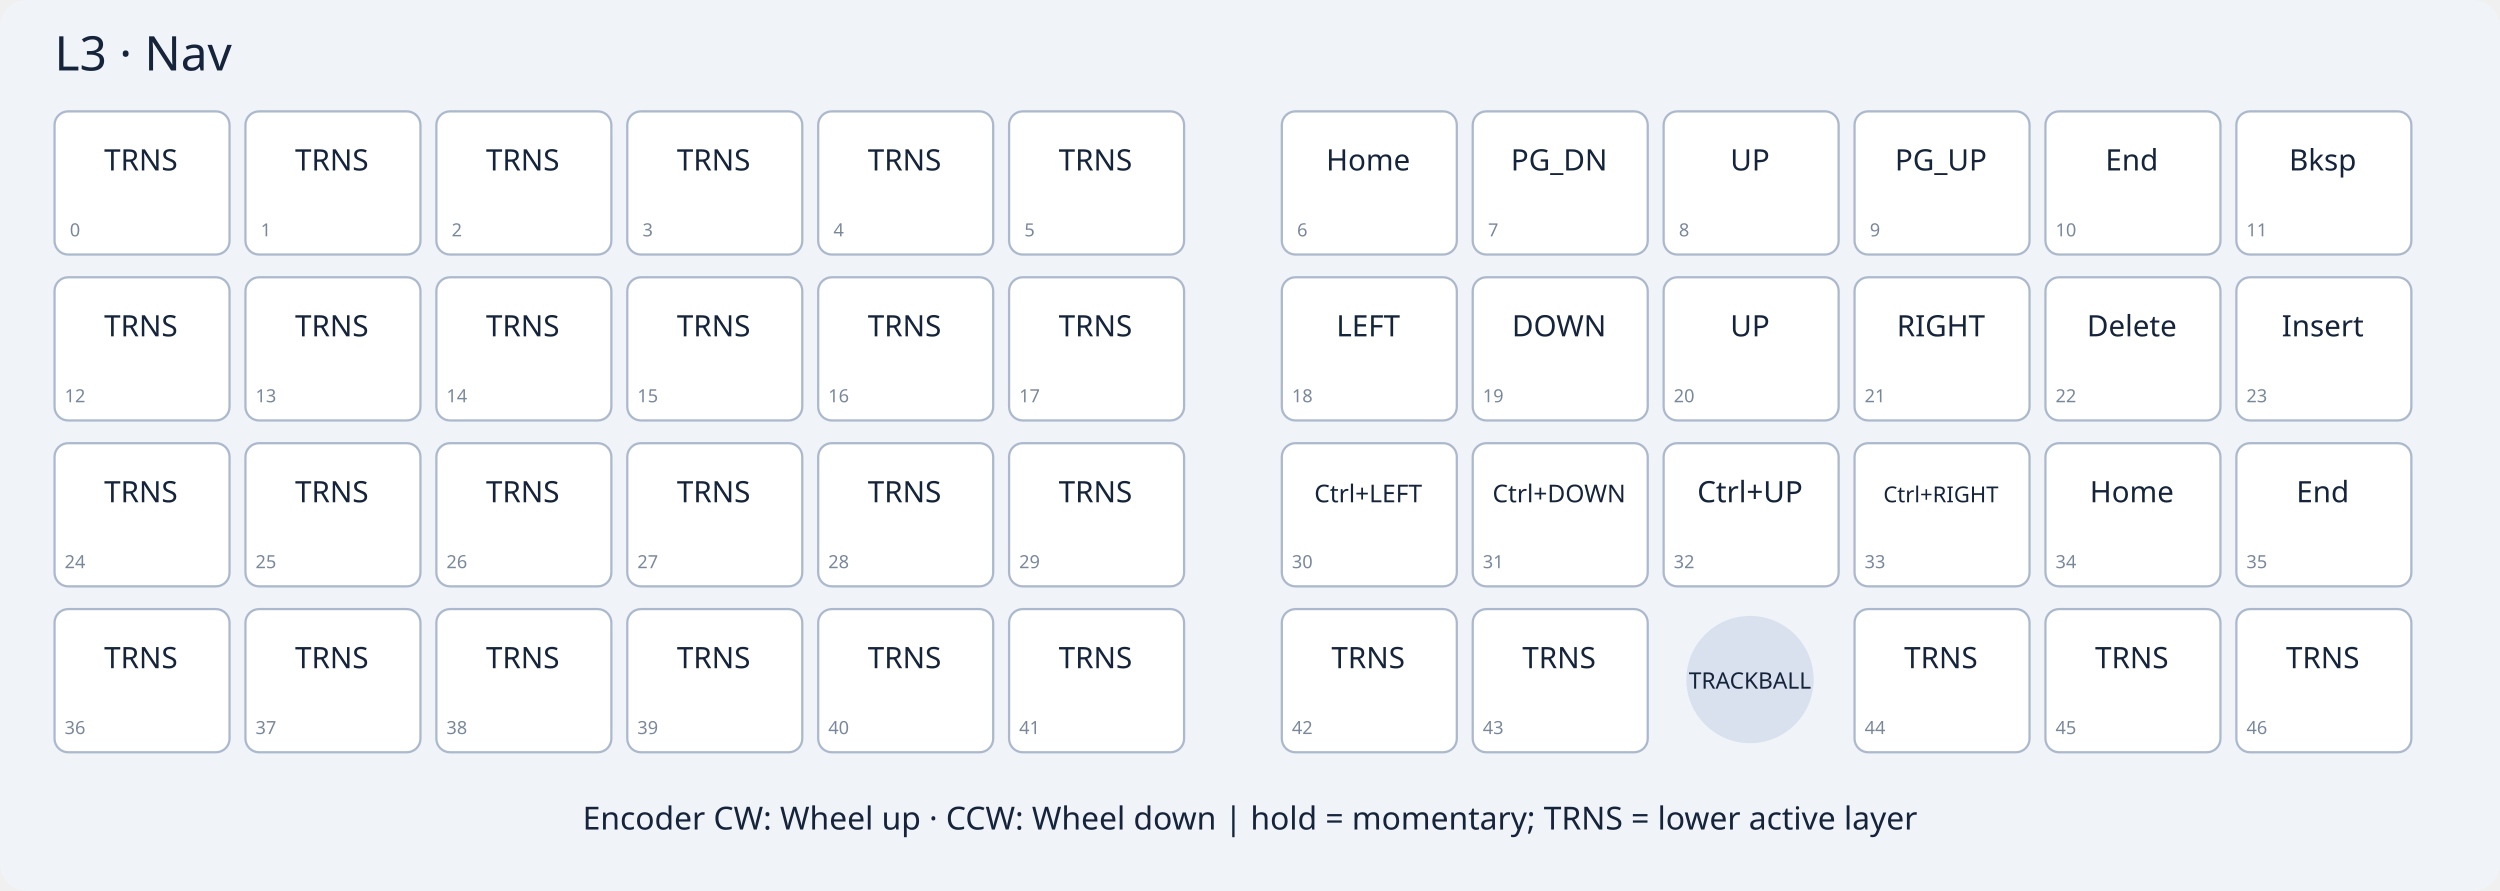
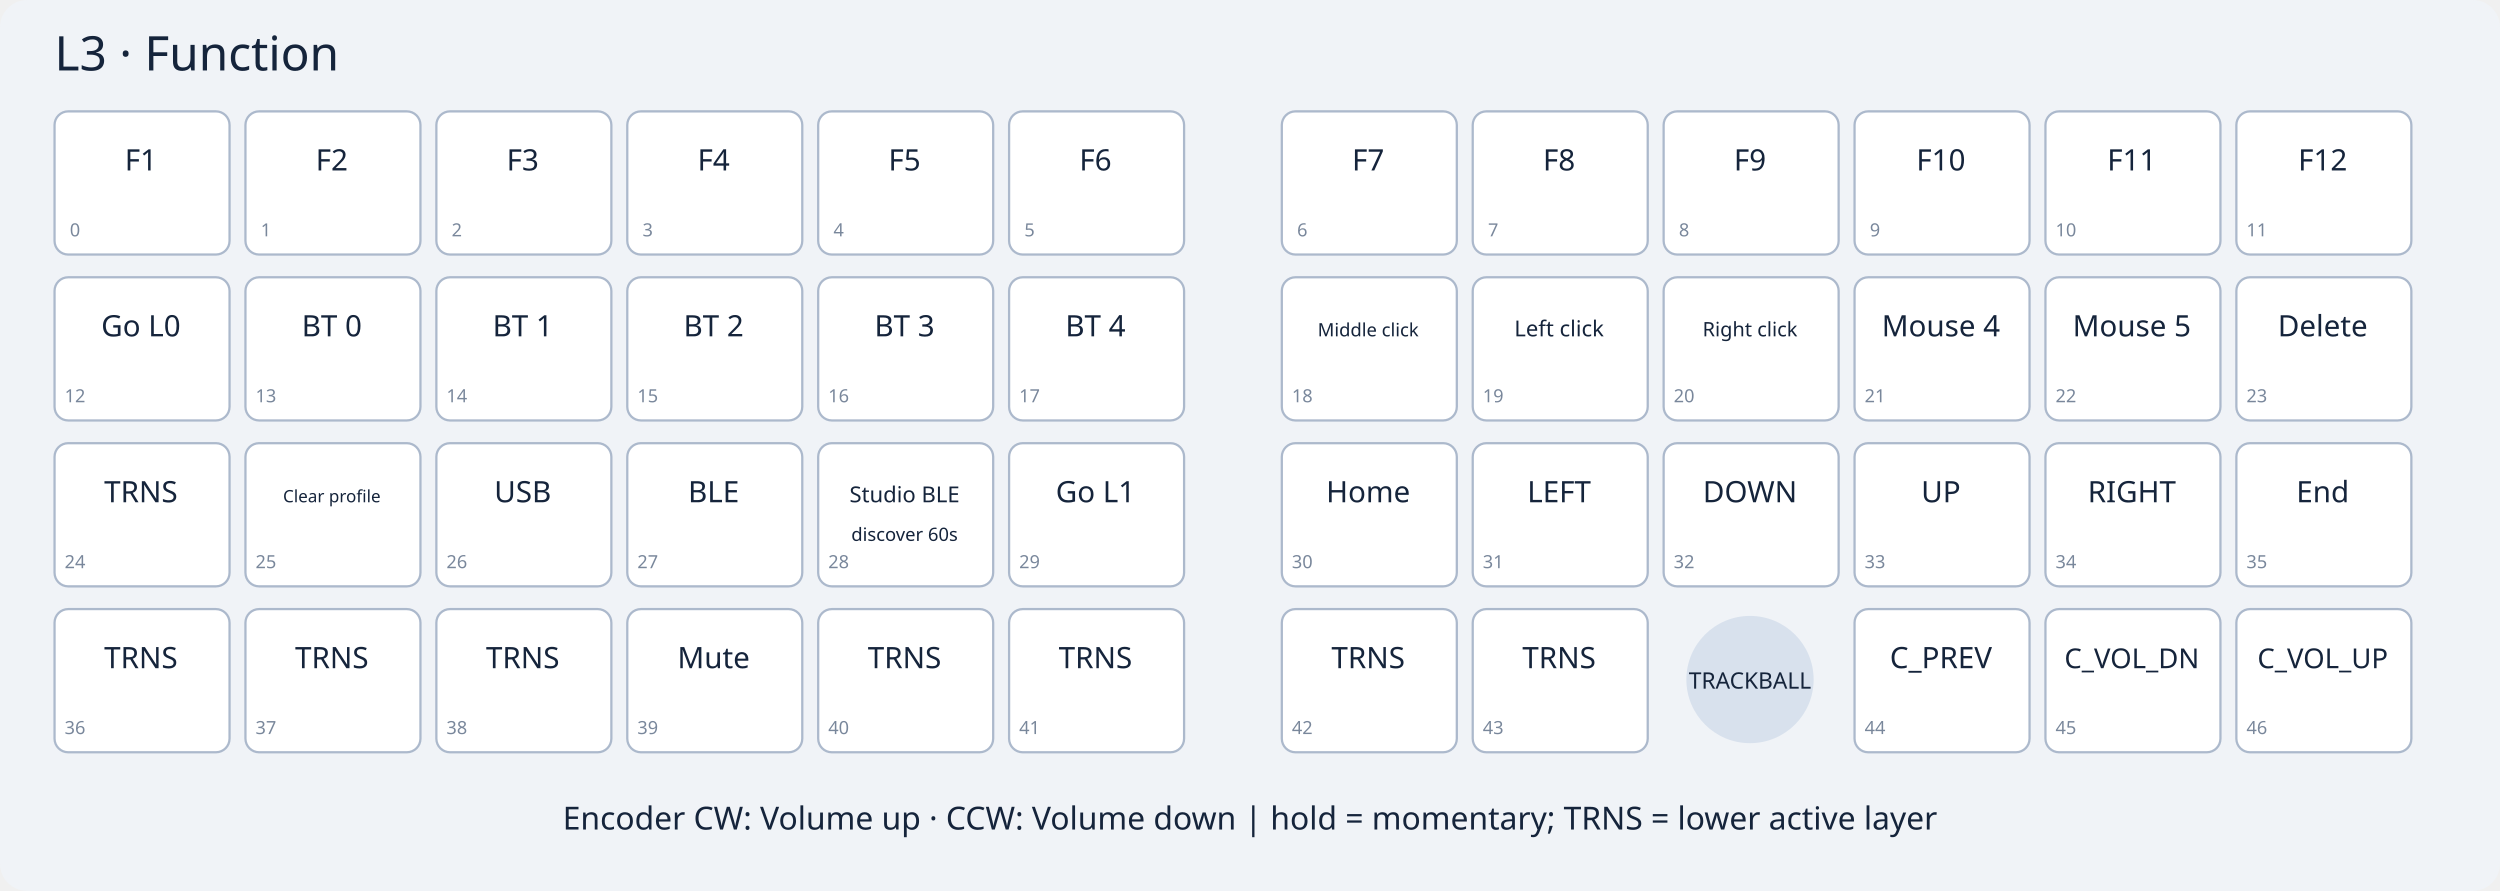
<svg xmlns="http://www.w3.org/2000/svg" width="1100" height="392" viewBox="0 0 1100 392">
  <rect width="1100" height="392" rx="12" fill="#f0f3f7" />
-   <text x="24" y="31" font-family="sans-serif" font-size="21" fill="#15243b">L3 · Nav</text>
+   <text x="24" y="31" font-family="sans-serif" font-size="21" fill="#15243b">L3 · Function</text>
  <g font-family="sans-serif" fill="#15243b" text-anchor="middle">
    <g>
      <rect x="24" y="49" width="77" height="63" rx="6" fill="white" stroke="#acb9cc" />
-       <text x="62" y="75" font-size="13">TRNS</text>
+       <text x="62" y="75" font-size="13">F1</text>
      <text x="33" y="104" font-size="8" fill="#79879b">0</text>
    </g>
    <g>
      <rect x="108" y="49" width="77" height="63" rx="6" fill="white" stroke="#acb9cc" />
-       <text x="146" y="75" font-size="13">TRNS</text>
+       <text x="146" y="75" font-size="13">F2</text>
      <text x="117" y="104" font-size="8" fill="#79879b">1</text>
    </g>
    <g>
      <rect x="192" y="49" width="77" height="63" rx="6" fill="white" stroke="#acb9cc" />
-       <text x="230" y="75" font-size="13">TRNS</text>
+       <text x="230" y="75" font-size="13">F3</text>
      <text x="201" y="104" font-size="8" fill="#79879b">2</text>
    </g>
    <g>
      <rect x="276" y="49" width="77" height="63" rx="6" fill="white" stroke="#acb9cc" />
-       <text x="314" y="75" font-size="13">TRNS</text>
+       <text x="314" y="75" font-size="13">F4</text>
      <text x="285" y="104" font-size="8" fill="#79879b">3</text>
    </g>
    <g>
      <rect x="360" y="49" width="77" height="63" rx="6" fill="white" stroke="#acb9cc" />
-       <text x="398" y="75" font-size="13">TRNS</text>
+       <text x="398" y="75" font-size="13">F5</text>
      <text x="369" y="104" font-size="8" fill="#79879b">4</text>
    </g>
    <g>
      <rect x="444" y="49" width="77" height="63" rx="6" fill="white" stroke="#acb9cc" />
-       <text x="482" y="75" font-size="13">TRNS</text>
+       <text x="482" y="75" font-size="13">F6</text>
      <text x="453" y="104" font-size="8" fill="#79879b">5</text>
    </g>
    <g>
      <rect x="564" y="49" width="77" height="63" rx="6" fill="white" stroke="#acb9cc" />
-       <text x="602" y="75" font-size="13">Home</text>
+       <text x="602" y="75" font-size="13">F7</text>
      <text x="573" y="104" font-size="8" fill="#79879b">6</text>
    </g>
    <g>
      <rect x="648" y="49" width="77" height="63" rx="6" fill="white" stroke="#acb9cc" />
-       <text x="686" y="75" font-size="13">PG_DN</text>
+       <text x="686" y="75" font-size="13">F8</text>
      <text x="657" y="104" font-size="8" fill="#79879b">7</text>
    </g>
    <g>
      <rect x="732" y="49" width="77" height="63" rx="6" fill="white" stroke="#acb9cc" />
-       <text x="770" y="75" font-size="13">UP</text>
+       <text x="770" y="75" font-size="13">F9</text>
      <text x="741" y="104" font-size="8" fill="#79879b">8</text>
    </g>
    <g>
      <rect x="816" y="49" width="77" height="63" rx="6" fill="white" stroke="#acb9cc" />
-       <text x="854" y="75" font-size="13">PG_UP</text>
+       <text x="854" y="75" font-size="13">F10</text>
      <text x="825" y="104" font-size="8" fill="#79879b">9</text>
    </g>
    <g>
      <rect x="900" y="49" width="77" height="63" rx="6" fill="white" stroke="#acb9cc" />
-       <text x="938" y="75" font-size="13">End</text>
+       <text x="938" y="75" font-size="13">F11</text>
      <text x="909" y="104" font-size="8" fill="#79879b">10</text>
    </g>
    <g>
      <rect x="984" y="49" width="77" height="63" rx="6" fill="white" stroke="#acb9cc" />
-       <text x="1022" y="75" font-size="13">Bksp</text>
+       <text x="1022" y="75" font-size="13">F12</text>
      <text x="993" y="104" font-size="8" fill="#79879b">11</text>
    </g>
    <g>
      <rect x="24" y="122" width="77" height="63" rx="6" fill="white" stroke="#acb9cc" />
-       <text x="62" y="148" font-size="13">TRNS</text>
+       <text x="62" y="148" font-size="13">Go L0</text>
      <text x="33" y="177" font-size="8" fill="#79879b">12</text>
    </g>
    <g>
      <rect x="108" y="122" width="77" height="63" rx="6" fill="white" stroke="#acb9cc" />
-       <text x="146" y="148" font-size="13">TRNS</text>
+       <text x="146" y="148" font-size="13">BT 0</text>
      <text x="117" y="177" font-size="8" fill="#79879b">13</text>
    </g>
    <g>
      <rect x="192" y="122" width="77" height="63" rx="6" fill="white" stroke="#acb9cc" />
-       <text x="230" y="148" font-size="13">TRNS</text>
+       <text x="230" y="148" font-size="13">BT 1</text>
      <text x="201" y="177" font-size="8" fill="#79879b">14</text>
    </g>
    <g>
      <rect x="276" y="122" width="77" height="63" rx="6" fill="white" stroke="#acb9cc" />
-       <text x="314" y="148" font-size="13">TRNS</text>
+       <text x="314" y="148" font-size="13">BT 2</text>
      <text x="285" y="177" font-size="8" fill="#79879b">15</text>
    </g>
    <g>
      <rect x="360" y="122" width="77" height="63" rx="6" fill="white" stroke="#acb9cc" />
-       <text x="398" y="148" font-size="13">TRNS</text>
+       <text x="398" y="148" font-size="13">BT 3</text>
      <text x="369" y="177" font-size="8" fill="#79879b">16</text>
    </g>
    <g>
      <rect x="444" y="122" width="77" height="63" rx="6" fill="white" stroke="#acb9cc" />
-       <text x="482" y="148" font-size="13">TRNS</text>
+       <text x="482" y="148" font-size="13">BT 4</text>
      <text x="453" y="177" font-size="8" fill="#79879b">17</text>
    </g>
    <g>
      <rect x="564" y="122" width="77" height="63" rx="6" fill="white" stroke="#acb9cc" />
-       <text x="602" y="148" font-size="13">LEFT</text>
+       <text x="602" y="148" font-size="8.1">Middle click</text>
      <text x="573" y="177" font-size="8" fill="#79879b">18</text>
    </g>
    <g>
      <rect x="648" y="122" width="77" height="63" rx="6" fill="white" stroke="#acb9cc" />
-       <text x="686" y="148" font-size="13">DOWN</text>
+       <text x="686" y="148" font-size="9.7">Left click</text>
      <text x="657" y="177" font-size="8" fill="#79879b">19</text>
    </g>
    <g>
      <rect x="732" y="122" width="77" height="63" rx="6" fill="white" stroke="#acb9cc" />
-       <text x="770" y="148" font-size="13">UP</text>
+       <text x="770" y="148" font-size="8.8">Right click</text>
      <text x="741" y="177" font-size="8" fill="#79879b">20</text>
    </g>
    <g>
      <rect x="816" y="122" width="77" height="63" rx="6" fill="white" stroke="#acb9cc" />
-       <text x="854" y="148" font-size="13">RIGHT</text>
+       <text x="854" y="148" font-size="13">Mouse 4</text>
      <text x="825" y="177" font-size="8" fill="#79879b">21</text>
    </g>
    <g>
      <rect x="900" y="122" width="77" height="63" rx="6" fill="white" stroke="#acb9cc" />
-       <text x="938" y="148" font-size="13">Delete</text>
+       <text x="938" y="148" font-size="13">Mouse 5</text>
      <text x="909" y="177" font-size="8" fill="#79879b">22</text>
    </g>
    <g>
      <rect x="984" y="122" width="77" height="63" rx="6" fill="white" stroke="#acb9cc" />
-       <text x="1022" y="148" font-size="13">Insert</text>
+       <text x="1022" y="148" font-size="13">Delete</text>
      <text x="993" y="177" font-size="8" fill="#79879b">23</text>
    </g>
    <g>
      <rect x="24" y="195" width="77" height="63" rx="6" fill="white" stroke="#acb9cc" />
      <text x="62" y="221" font-size="13">TRNS</text>
      <text x="33" y="250" font-size="8" fill="#79879b">24</text>
    </g>
    <g>
      <rect x="108" y="195" width="77" height="63" rx="6" fill="white" stroke="#acb9cc" />
-       <text x="146" y="221" font-size="13">TRNS</text>
+       <text x="146" y="221" font-size="7.5">Clear profile</text>
      <text x="117" y="250" font-size="8" fill="#79879b">25</text>
    </g>
    <g>
      <rect x="192" y="195" width="77" height="63" rx="6" fill="white" stroke="#acb9cc" />
-       <text x="230" y="221" font-size="13">TRNS</text>
+       <text x="230" y="221" font-size="13">USB</text>
      <text x="201" y="250" font-size="8" fill="#79879b">26</text>
    </g>
    <g>
      <rect x="276" y="195" width="77" height="63" rx="6" fill="white" stroke="#acb9cc" />
-       <text x="314" y="221" font-size="13">TRNS</text>
+       <text x="314" y="221" font-size="13">BLE</text>
      <text x="285" y="250" font-size="8" fill="#79879b">27</text>
    </g>
    <g>
      <rect x="360" y="195" width="77" height="63" rx="6" fill="white" stroke="#acb9cc" />
-       <text x="398" y="221" font-size="13">TRNS</text>
+       <text x="398" y="221" font-size="9.7">Studio BLE</text>
+       <text x="398" y="238" font-size="8.1">discover 60s</text>
      <text x="369" y="250" font-size="8" fill="#79879b">28</text>
    </g>
    <g>
      <rect x="444" y="195" width="77" height="63" rx="6" fill="white" stroke="#acb9cc" />
-       <text x="482" y="221" font-size="13">TRNS</text>
+       <text x="482" y="221" font-size="13">Go L1</text>
      <text x="453" y="250" font-size="8" fill="#79879b">29</text>
    </g>
    <g>
      <rect x="564" y="195" width="77" height="63" rx="6" fill="white" stroke="#acb9cc" />
-       <text x="602" y="221" font-size="10.8">Ctrl+LEFT</text>
+       <text x="602" y="221" font-size="13">Home</text>
      <text x="573" y="250" font-size="8" fill="#79879b">30</text>
    </g>
    <g>
      <rect x="648" y="195" width="77" height="63" rx="6" fill="white" stroke="#acb9cc" />
-       <text x="686" y="221" font-size="10.8">Ctrl+DOWN</text>
+       <text x="686" y="221" font-size="13">LEFT</text>
      <text x="657" y="250" font-size="8" fill="#79879b">31</text>
    </g>
    <g>
      <rect x="732" y="195" width="77" height="63" rx="6" fill="white" stroke="#acb9cc" />
-       <text x="770" y="221" font-size="13">Ctrl+UP</text>
+       <text x="770" y="221" font-size="13">DOWN</text>
      <text x="741" y="250" font-size="8" fill="#79879b">32</text>
    </g>
    <g>
      <rect x="816" y="195" width="77" height="63" rx="6" fill="white" stroke="#acb9cc" />
-       <text x="854" y="221" font-size="9.7">Ctrl+RIGHT</text>
+       <text x="854" y="221" font-size="13">UP</text>
      <text x="825" y="250" font-size="8" fill="#79879b">33</text>
    </g>
    <g>
      <rect x="900" y="195" width="77" height="63" rx="6" fill="white" stroke="#acb9cc" />
-       <text x="938" y="221" font-size="13">Home</text>
+       <text x="938" y="221" font-size="13">RIGHT</text>
      <text x="909" y="250" font-size="8" fill="#79879b">34</text>
    </g>
    <g>
      <rect x="984" y="195" width="77" height="63" rx="6" fill="white" stroke="#acb9cc" />
      <text x="1022" y="221" font-size="13">End</text>
      <text x="993" y="250" font-size="8" fill="#79879b">35</text>
    </g>
    <g>
      <rect x="24" y="268" width="77" height="63" rx="6" fill="white" stroke="#acb9cc" />
      <text x="62" y="294" font-size="13">TRNS</text>
      <text x="33" y="323" font-size="8" fill="#79879b">36</text>
    </g>
    <g>
      <rect x="108" y="268" width="77" height="63" rx="6" fill="white" stroke="#acb9cc" />
      <text x="146" y="294" font-size="13">TRNS</text>
      <text x="117" y="323" font-size="8" fill="#79879b">37</text>
    </g>
    <g>
      <rect x="192" y="268" width="77" height="63" rx="6" fill="white" stroke="#acb9cc" />
      <text x="230" y="294" font-size="13">TRNS</text>
      <text x="201" y="323" font-size="8" fill="#79879b">38</text>
    </g>
    <g>
      <rect x="276" y="268" width="77" height="63" rx="6" fill="white" stroke="#acb9cc" />
-       <text x="314" y="294" font-size="13">TRNS</text>
+       <text x="314" y="294" font-size="13">Mute</text>
      <text x="285" y="323" font-size="8" fill="#79879b">39</text>
    </g>
    <g>
      <rect x="360" y="268" width="77" height="63" rx="6" fill="white" stroke="#acb9cc" />
      <text x="398" y="294" font-size="13">TRNS</text>
      <text x="369" y="323" font-size="8" fill="#79879b">40</text>
    </g>
    <g>
      <rect x="444" y="268" width="77" height="63" rx="6" fill="white" stroke="#acb9cc" />
      <text x="482" y="294" font-size="13">TRNS</text>
      <text x="453" y="323" font-size="8" fill="#79879b">41</text>
    </g>
    <g>
      <rect x="564" y="268" width="77" height="63" rx="6" fill="white" stroke="#acb9cc" />
      <text x="602" y="294" font-size="13">TRNS</text>
      <text x="573" y="323" font-size="8" fill="#79879b">42</text>
    </g>
    <g>
      <rect x="648" y="268" width="77" height="63" rx="6" fill="white" stroke="#acb9cc" />
      <text x="686" y="294" font-size="13">TRNS</text>
      <text x="657" y="323" font-size="8" fill="#79879b">43</text>
    </g>
    <circle cx="770" cy="299" r="28" fill="#d8e1ed" />
    <text x="770" y="303" font-size="10">TRACKBALL</text>
    <g>
      <rect x="816" y="268" width="77" height="63" rx="6" fill="white" stroke="#acb9cc" />
-       <text x="854" y="294" font-size="13">TRNS</text>
+       <text x="854" y="294" font-size="13">C_PREV</text>
      <text x="825" y="323" font-size="8" fill="#79879b">44</text>
    </g>
    <g>
      <rect x="900" y="268" width="77" height="63" rx="6" fill="white" stroke="#acb9cc" />
-       <text x="938" y="294" font-size="13">TRNS</text>
+       <text x="938" y="294" font-size="12.1">C_VOL_DN</text>
      <text x="909" y="323" font-size="8" fill="#79879b">45</text>
    </g>
    <g>
      <rect x="984" y="268" width="77" height="63" rx="6" fill="white" stroke="#acb9cc" />
-       <text x="1022" y="294" font-size="13">TRNS</text>
+       <text x="1022" y="294" font-size="12.1">C_VOL_UP</text>
      <text x="993" y="323" font-size="8" fill="#79879b">46</text>
    </g>
-     <text x="550" y="365" font-size="14">Encoder CW: Wheel up · CCW: Wheel down | hold = momentary; TRNS = lower active layer</text>
+     <text x="550" y="365" font-size="14">Encoder CW: Volume up · CCW: Volume down | hold = momentary; TRNS = lower active layer</text>
  </g>
</svg>
